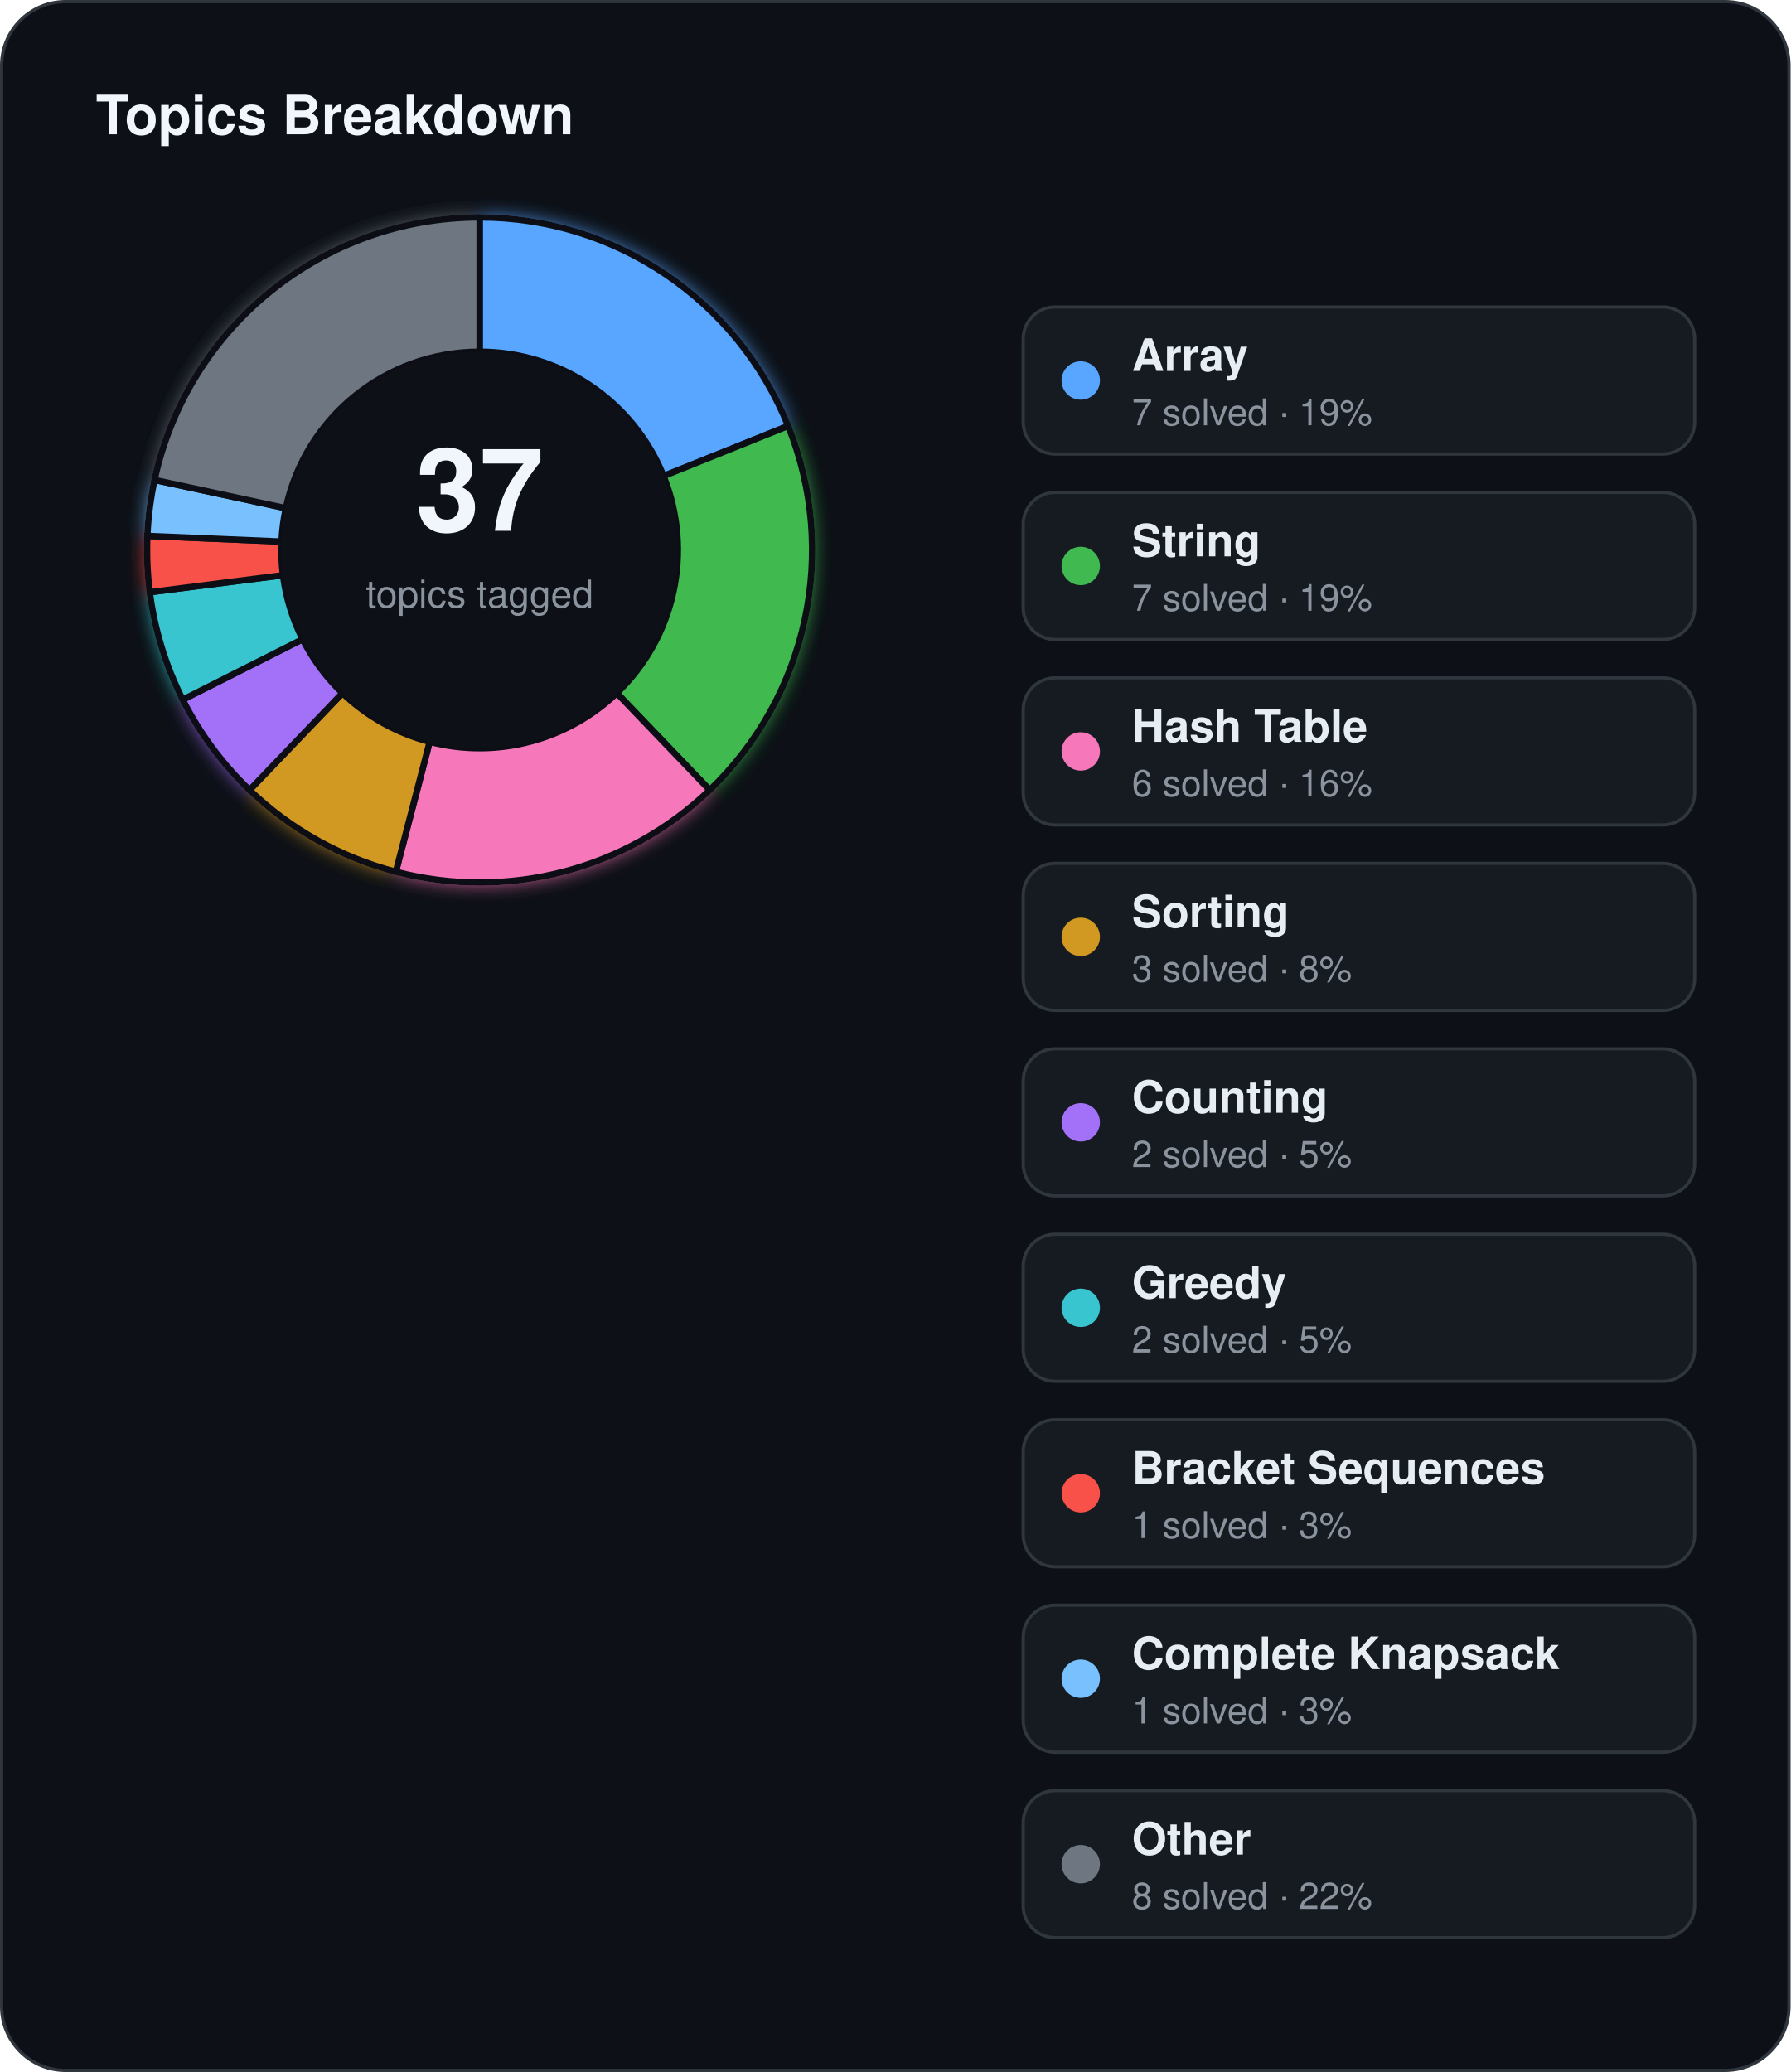
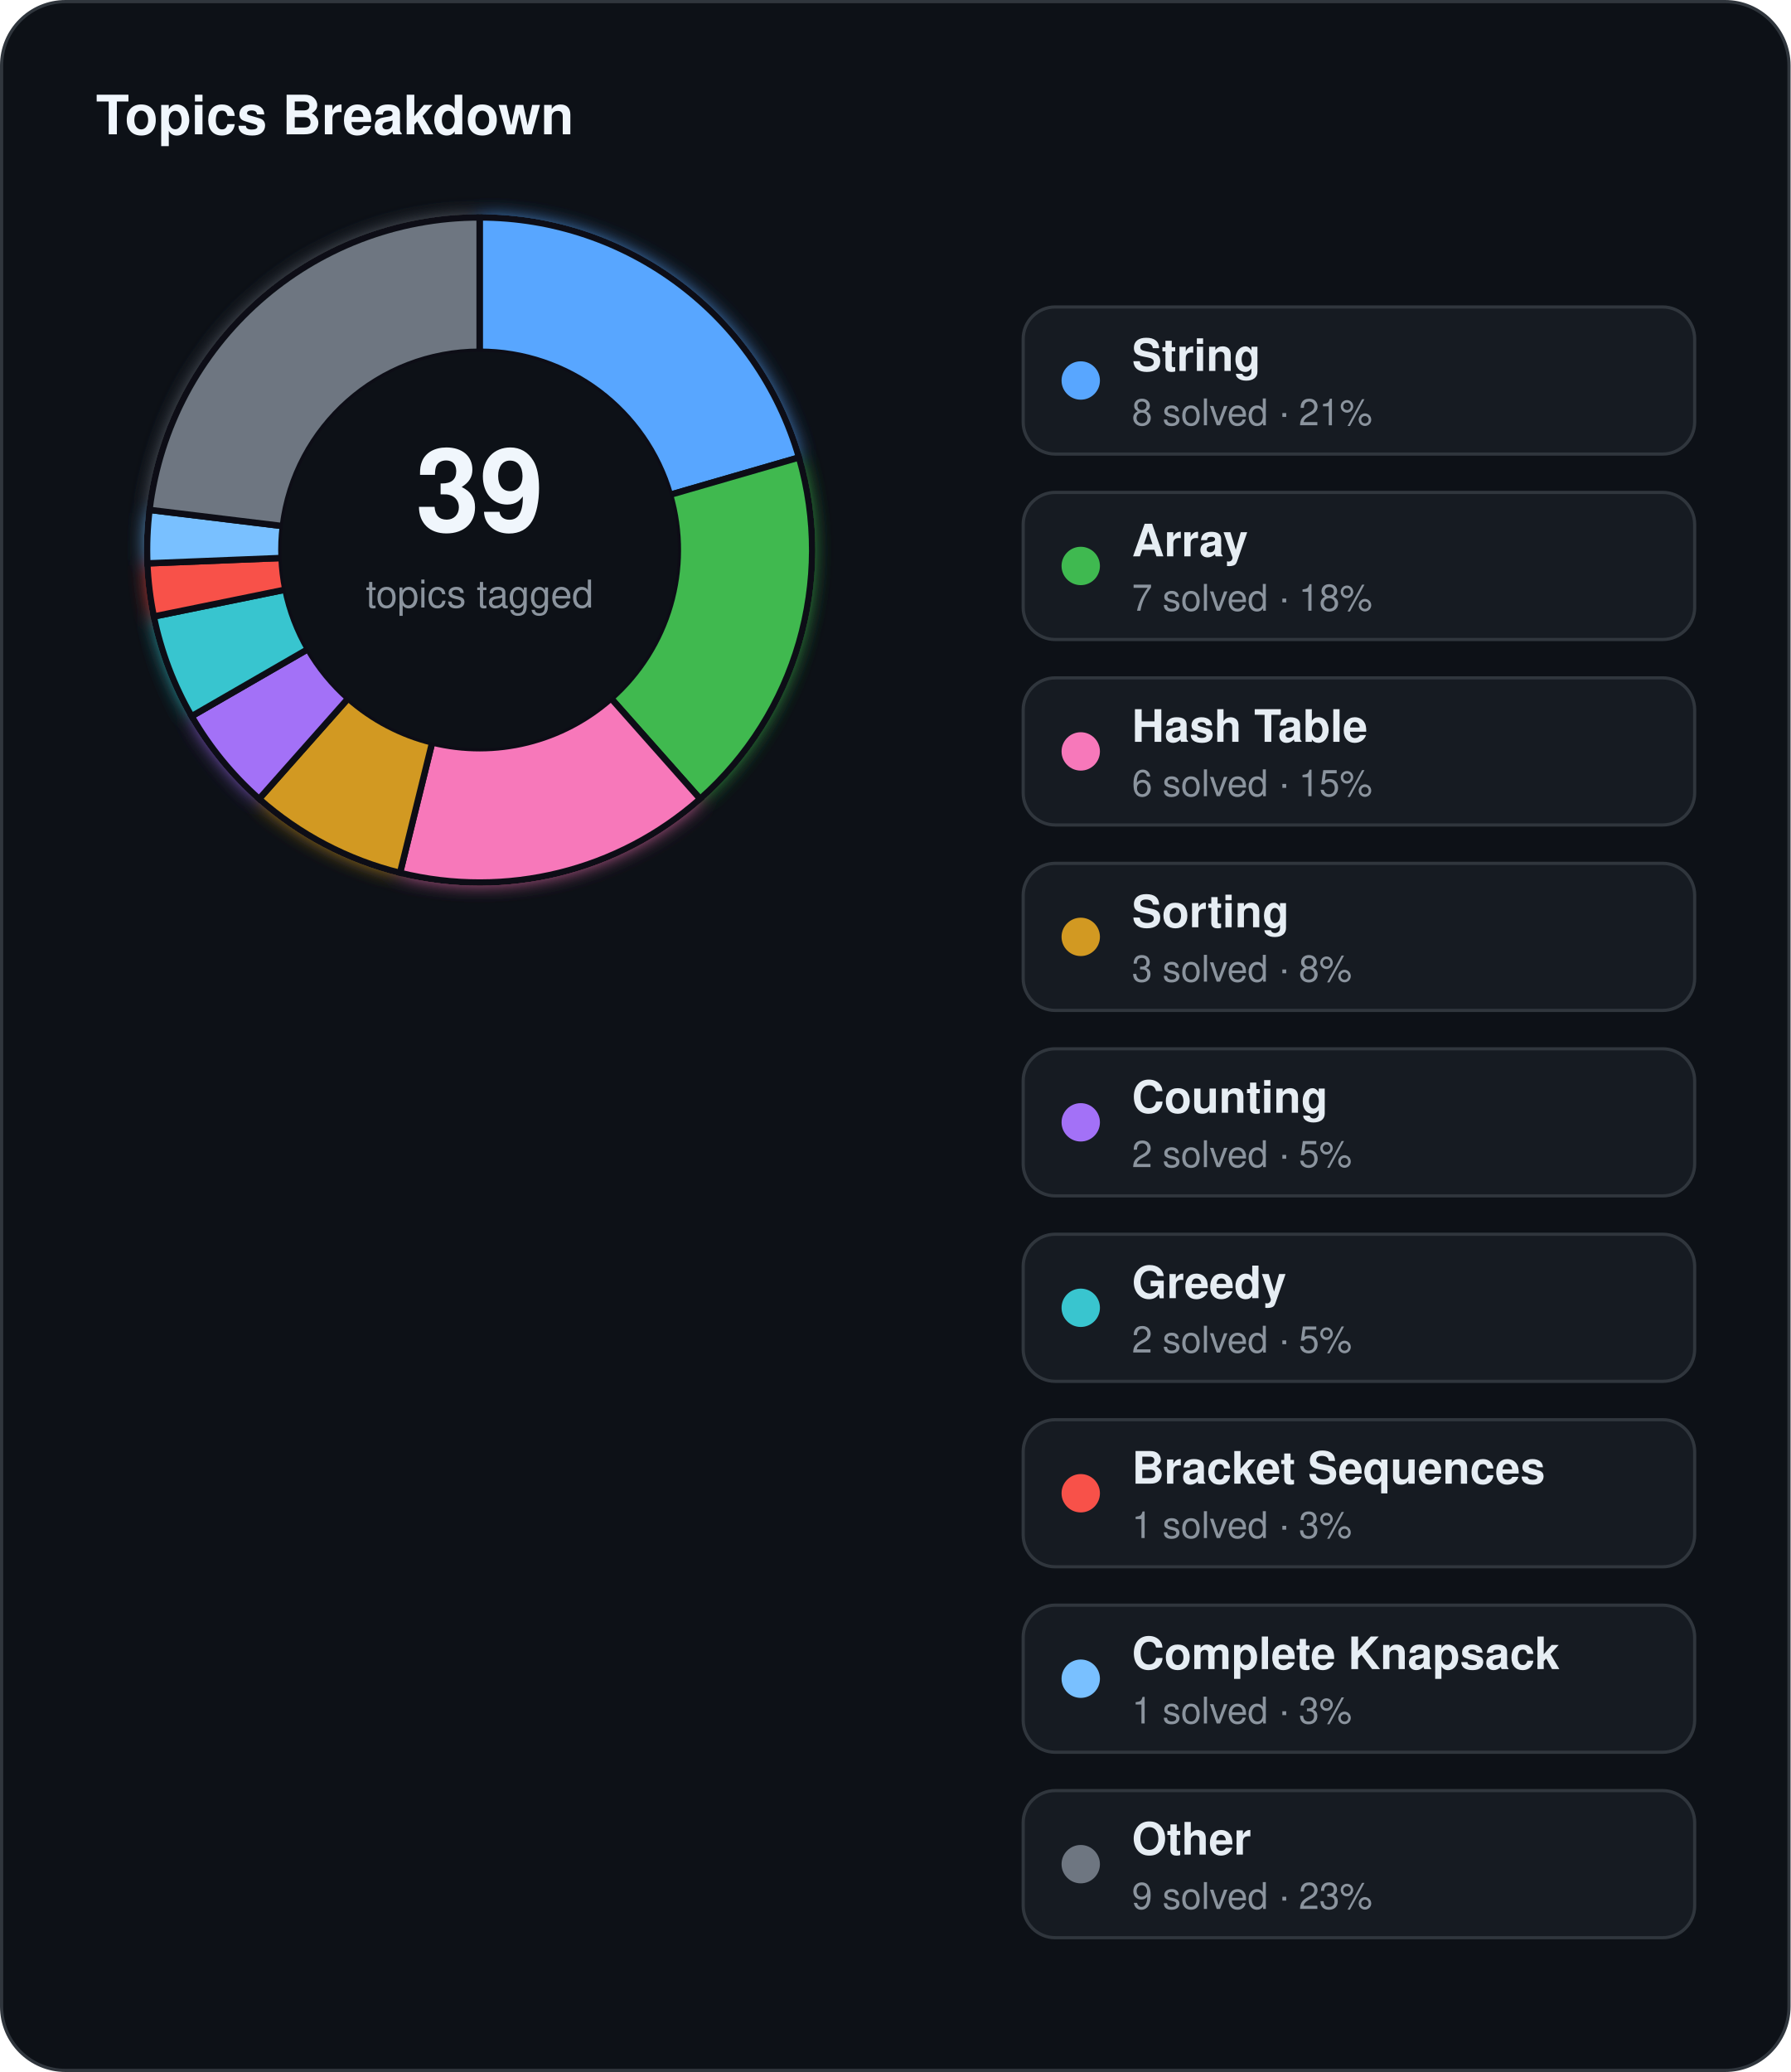
<svg xmlns="http://www.w3.org/2000/svg" width="560" height="648" viewBox="0 0 560 648">
  <defs>
    <filter id="topics-glow" x="-60%" y="-60%" width="220%" height="220%">
      <feGaussianBlur stdDeviation="3" result="blur" />
      <feMerge>
        <feMergeNode in="blur" />
        <feMergeNode in="SourceGraphic" />
      </feMerge>
    </filter>
  </defs>
  <rect x="0.5" y="0.5" width="559" height="647" rx="20" fill="#0d1117" stroke="#30363d" stroke-width="1" />
  <text x="30" y="42" fill="#f0f6fc" font-family="Segoe UI, Helvetica, Arial, sans-serif" font-size="17" font-weight="700">Topics Breakdown</text>
  <g filter="url(#topics-glow)">
-     <path d="M 150.00,68.00 A 104,104 0 0 1 246.50,133.22 L 207.53,148.88 A 62,62 0 0 0 150.00,110.00 Z" fill="#58a6ff" stroke="#0d1117" stroke-width="2" />
-     <path d="M 246.50,133.22 A 104,104 0 0 1 221.96,247.08 L 192.90,216.76 A 62,62 0 0 0 207.53,148.88 Z" fill="#3fb950" stroke="#0d1117" stroke-width="2" />
-     <path d="M 221.96,247.08 A 104,104 0 0 1 123.79,272.64 L 134.38,232.00 A 62,62 0 0 0 192.90,216.76 Z" fill="#f778ba" stroke="#0d1117" stroke-width="2" />
-     <path d="M 123.79,272.64 A 104,104 0 0 1 78.04,247.08 L 107.10,216.76 A 62,62 0 0 0 134.38,232.00 Z" fill="#d29922" stroke="#0d1117" stroke-width="2" />
-     <path d="M 78.04,247.08 A 104,104 0 0 1 57.14,218.82 L 94.64,199.91 A 62,62 0 0 0 107.10,216.76 Z" fill="#a371f7" stroke="#0d1117" stroke-width="2" />
-     <path d="M 57.14,218.82 A 104,104 0 0 1 46.84,185.21 L 88.50,179.88 A 62,62 0 0 0 94.64,199.91 Z" fill="#39c5cf" stroke="#0d1117" stroke-width="2" />
-     <path d="M 46.84,185.21 A 104,104 0 0 1 46.09,167.59 L 88.06,169.37 A 62,62 0 0 0 88.50,179.88 Z" fill="#f85149" stroke="#0d1117" stroke-width="2" />
-     <path d="M 46.09,167.59 A 104,104 0 0 1 48.33,150.09 L 89.39,158.94 A 62,62 0 0 0 88.06,169.37 Z" fill="#79c0ff" stroke="#0d1117" stroke-width="2" />
-     <path d="M 48.33,150.09 A 104,104 0 0 1 150.00,68.00 L 150.00,110.00 A 62,62 0 0 0 89.39,158.94 Z" fill="#6e7681" stroke="#0d1117" stroke-width="2" />
+     <path d="M 150.00,68.00 A 104,104 0 0 1 249.89,143.07 L 209.55,154.75 A 62,62 0 0 0 150.00,110.00 Z" fill="#58a6ff" stroke="#0d1117" stroke-width="2" />
+     <path d="M 249.89,143.07 A 104,104 0 0 1 218.96,249.85 L 191.11,218.41 A 62,62 0 0 0 209.55,154.75 Z" fill="#3fb950" stroke="#0d1117" stroke-width="2" />
+     <path d="M 218.96,249.85 A 104,104 0 0 1 125.11,272.98 L 135.16,232.20 A 62,62 0 0 0 191.11,218.41 Z" fill="#f778ba" stroke="#0d1117" stroke-width="2" />
+     <path d="M 125.11,272.98 A 104,104 0 0 1 81.04,249.85 L 108.89,218.41 A 62,62 0 0 0 135.16,232.20 Z" fill="#d29922" stroke="#0d1117" stroke-width="2" />
+     <path d="M 81.04,249.85 A 104,104 0 0 1 59.93,224.00 L 96.31,203.00 A 62,62 0 0 0 108.89,218.41 Z" fill="#a371f7" stroke="#0d1117" stroke-width="2" />
+     <path d="M 59.93,224.00 A 104,104 0 0 1 48.10,192.80 L 89.25,184.40 A 62,62 0 0 0 96.31,203.00 Z" fill="#39c5cf" stroke="#0d1117" stroke-width="2" />
+     <path d="M 48.10,192.80 A 104,104 0 0 1 46.08,176.19 L 88.05,174.50 A 62,62 0 0 0 89.25,184.40 Z" fill="#f85149" stroke="#0d1117" stroke-width="2" />
+     <path d="M 46.08,176.19 A 104,104 0 0 1 46.76,159.46 L 88.45,164.53 A 62,62 0 0 0 88.05,174.50 Z" fill="#79c0ff" stroke="#0d1117" stroke-width="2" />
+     <path d="M 46.76,159.46 A 104,104 0 0 1 150.00,68.00 L 150.00,110.00 A 62,62 0 0 0 88.45,164.53 Z" fill="#6e7681" stroke="#0d1117" stroke-width="2" />
  </g>
  <circle cx="150" cy="172" r="62" fill="#0d1117" />
-   <text x="150" y="166" text-anchor="middle" fill="#f0f6fc" font-family="Segoe UI, Helvetica, Arial, sans-serif" font-size="36" font-weight="700">37</text>
+   <text x="150" y="166" text-anchor="middle" fill="#f0f6fc" font-family="Segoe UI, Helvetica, Arial, sans-serif" font-size="36" font-weight="700">39</text>
  <text x="150" y="190" text-anchor="middle" fill="#8b949e" font-family="Segoe UI, Helvetica, Arial, sans-serif" font-size="12">topics tagged</text>
  <rect x="320" y="96" width="210" height="46" rx="10" fill="#161b22" stroke="#30363d" stroke-width="1" />
  <circle cx="338" cy="119" r="6" fill="#58a6ff" />
-   <text x="354" y="116" fill="#e6edf3" font-family="Segoe UI, Helvetica, Arial, sans-serif" font-size="14" font-weight="600">Array</text>
-   <text x="354" y="133" fill="#8b949e" font-family="Segoe UI, Helvetica, Arial, sans-serif" font-size="11.5">7 solved · 19%</text>
+   <text x="354" y="116" fill="#e6edf3" font-family="Segoe UI, Helvetica, Arial, sans-serif" font-size="14" font-weight="600">String</text>
+   <text x="354" y="133" fill="#8b949e" font-family="Segoe UI, Helvetica, Arial, sans-serif" font-size="11.5">8 solved · 21%</text>
  <rect x="320" y="154" width="210" height="46" rx="10" fill="#161b22" stroke="#30363d" stroke-width="1" />
  <circle cx="338" cy="177" r="6" fill="#3fb950" />
-   <text x="354" y="174" fill="#e6edf3" font-family="Segoe UI, Helvetica, Arial, sans-serif" font-size="14" font-weight="600">String</text>
-   <text x="354" y="191" fill="#8b949e" font-family="Segoe UI, Helvetica, Arial, sans-serif" font-size="11.5">7 solved · 19%</text>
+   <text x="354" y="174" fill="#e6edf3" font-family="Segoe UI, Helvetica, Arial, sans-serif" font-size="14" font-weight="600">Array</text>
+   <text x="354" y="191" fill="#8b949e" font-family="Segoe UI, Helvetica, Arial, sans-serif" font-size="11.5">7 solved · 18%</text>
  <rect x="320" y="212" width="210" height="46" rx="10" fill="#161b22" stroke="#30363d" stroke-width="1" />
  <circle cx="338" cy="235" r="6" fill="#f778ba" />
  <text x="354" y="232" fill="#e6edf3" font-family="Segoe UI, Helvetica, Arial, sans-serif" font-size="14" font-weight="600">Hash Table</text>
-   <text x="354" y="249" fill="#8b949e" font-family="Segoe UI, Helvetica, Arial, sans-serif" font-size="11.5">6 solved · 16%</text>
+   <text x="354" y="249" fill="#8b949e" font-family="Segoe UI, Helvetica, Arial, sans-serif" font-size="11.5">6 solved · 15%</text>
  <rect x="320" y="270" width="210" height="46" rx="10" fill="#161b22" stroke="#30363d" stroke-width="1" />
  <circle cx="338" cy="293" r="6" fill="#d29922" />
  <text x="354" y="290" fill="#e6edf3" font-family="Segoe UI, Helvetica, Arial, sans-serif" font-size="14" font-weight="600">Sorting</text>
  <text x="354" y="307" fill="#8b949e" font-family="Segoe UI, Helvetica, Arial, sans-serif" font-size="11.5">3 solved · 8%</text>
  <rect x="320" y="328" width="210" height="46" rx="10" fill="#161b22" stroke="#30363d" stroke-width="1" />
  <circle cx="338" cy="351" r="6" fill="#a371f7" />
  <text x="354" y="348" fill="#e6edf3" font-family="Segoe UI, Helvetica, Arial, sans-serif" font-size="14" font-weight="600">Counting</text>
  <text x="354" y="365" fill="#8b949e" font-family="Segoe UI, Helvetica, Arial, sans-serif" font-size="11.5">2 solved · 5%</text>
  <rect x="320" y="386" width="210" height="46" rx="10" fill="#161b22" stroke="#30363d" stroke-width="1" />
  <circle cx="338" cy="409" r="6" fill="#39c5cf" />
  <text x="354" y="406" fill="#e6edf3" font-family="Segoe UI, Helvetica, Arial, sans-serif" font-size="14" font-weight="600">Greedy</text>
  <text x="354" y="423" fill="#8b949e" font-family="Segoe UI, Helvetica, Arial, sans-serif" font-size="11.5">2 solved · 5%</text>
  <rect x="320" y="444" width="210" height="46" rx="10" fill="#161b22" stroke="#30363d" stroke-width="1" />
  <circle cx="338" cy="467" r="6" fill="#f85149" />
  <text x="354" y="464" fill="#e6edf3" font-family="Segoe UI, Helvetica, Arial, sans-serif" font-size="14" font-weight="600">Bracket Sequences</text>
  <text x="354" y="481" fill="#8b949e" font-family="Segoe UI, Helvetica, Arial, sans-serif" font-size="11.5">1 solved · 3%</text>
  <rect x="320" y="502" width="210" height="46" rx="10" fill="#161b22" stroke="#30363d" stroke-width="1" />
  <circle cx="338" cy="525" r="6" fill="#79c0ff" />
  <text x="354" y="522" fill="#e6edf3" font-family="Segoe UI, Helvetica, Arial, sans-serif" font-size="14" font-weight="600">Complete Knapsack</text>
  <text x="354" y="539" fill="#8b949e" font-family="Segoe UI, Helvetica, Arial, sans-serif" font-size="11.5">1 solved · 3%</text>
  <rect x="320" y="560" width="210" height="46" rx="10" fill="#161b22" stroke="#30363d" stroke-width="1" />
  <circle cx="338" cy="583" r="6" fill="#6e7681" />
  <text x="354" y="580" fill="#e6edf3" font-family="Segoe UI, Helvetica, Arial, sans-serif" font-size="14" font-weight="600">Other</text>
-   <text x="354" y="597" fill="#8b949e" font-family="Segoe UI, Helvetica, Arial, sans-serif" font-size="11.5">8 solved · 22%</text>
+   <text x="354" y="597" fill="#8b949e" font-family="Segoe UI, Helvetica, Arial, sans-serif" font-size="11.5">9 solved · 23%</text>
</svg>
